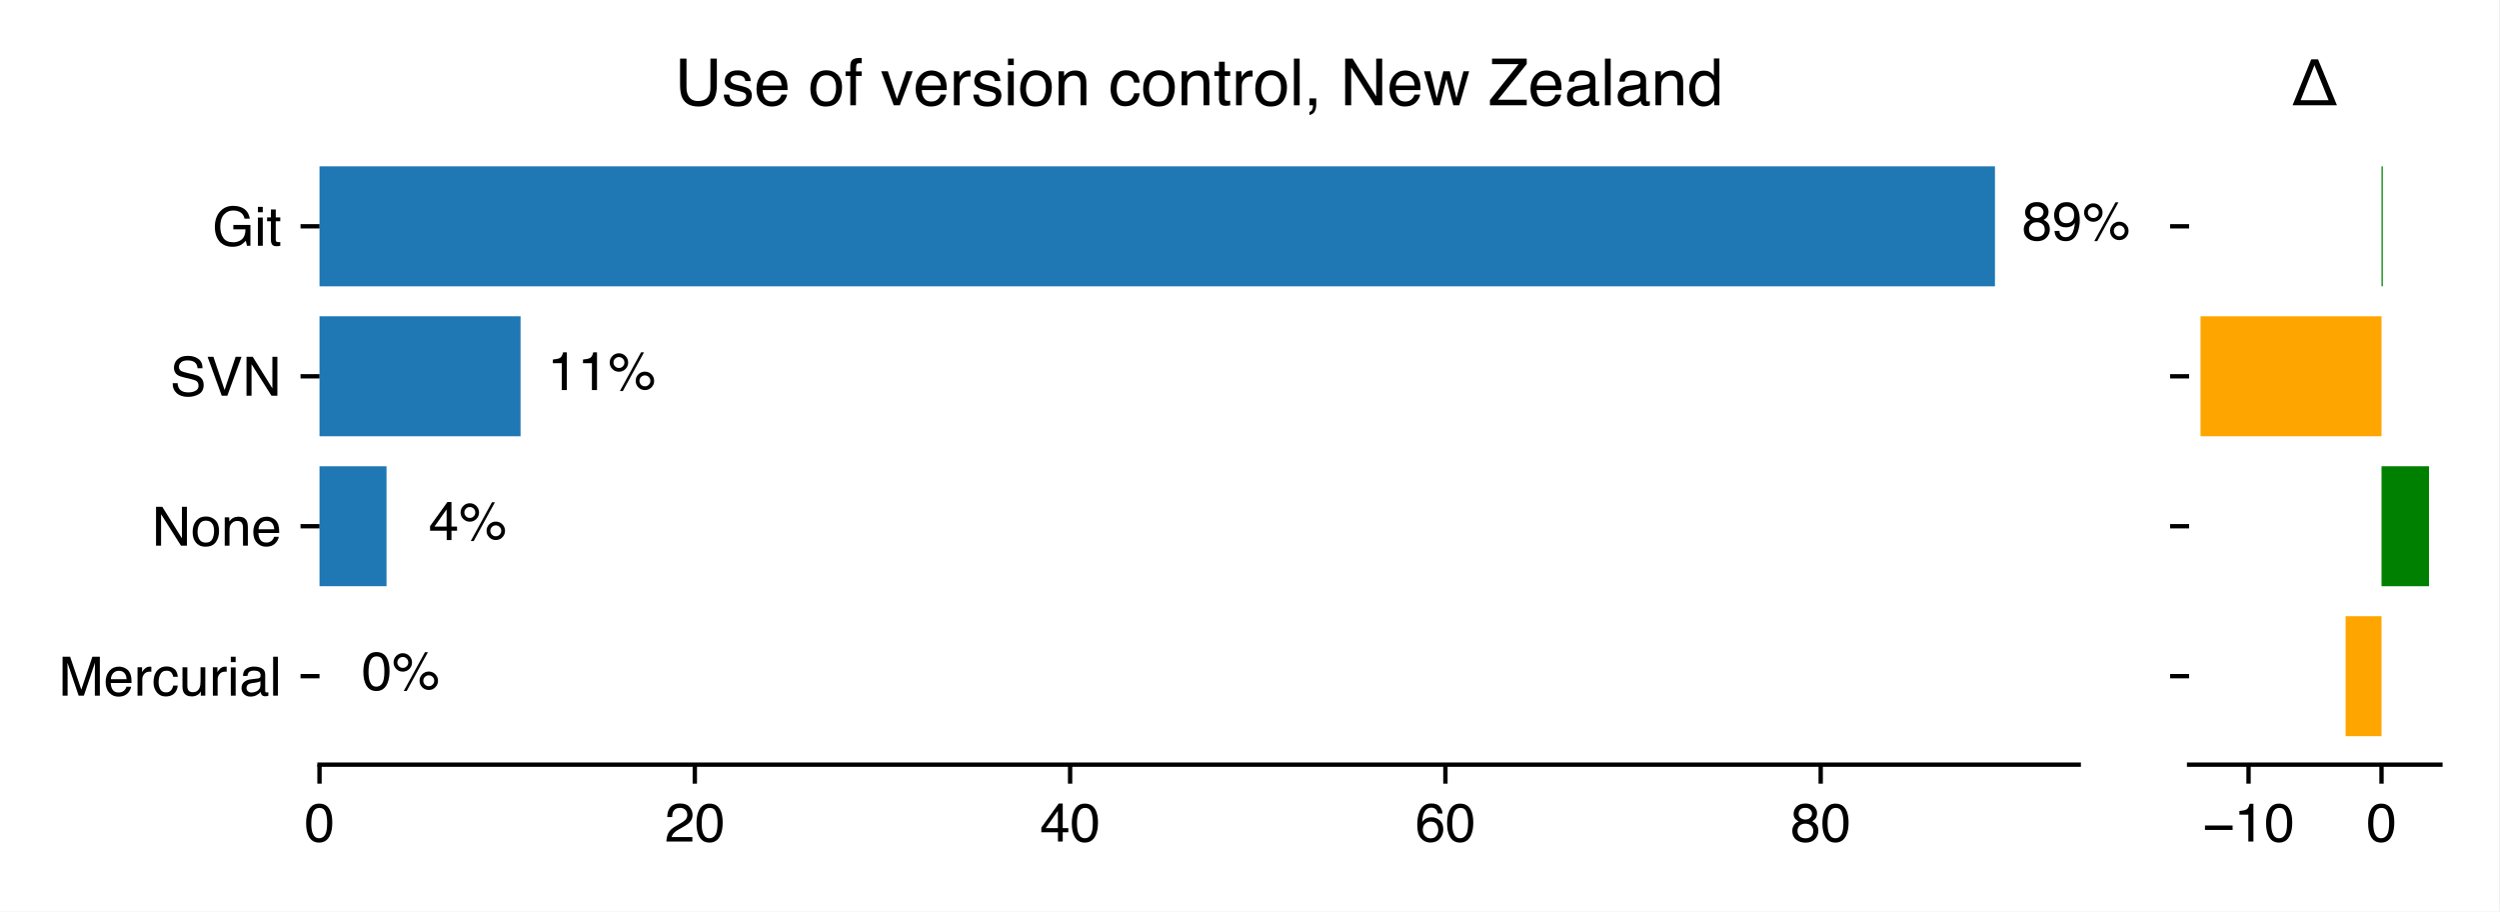
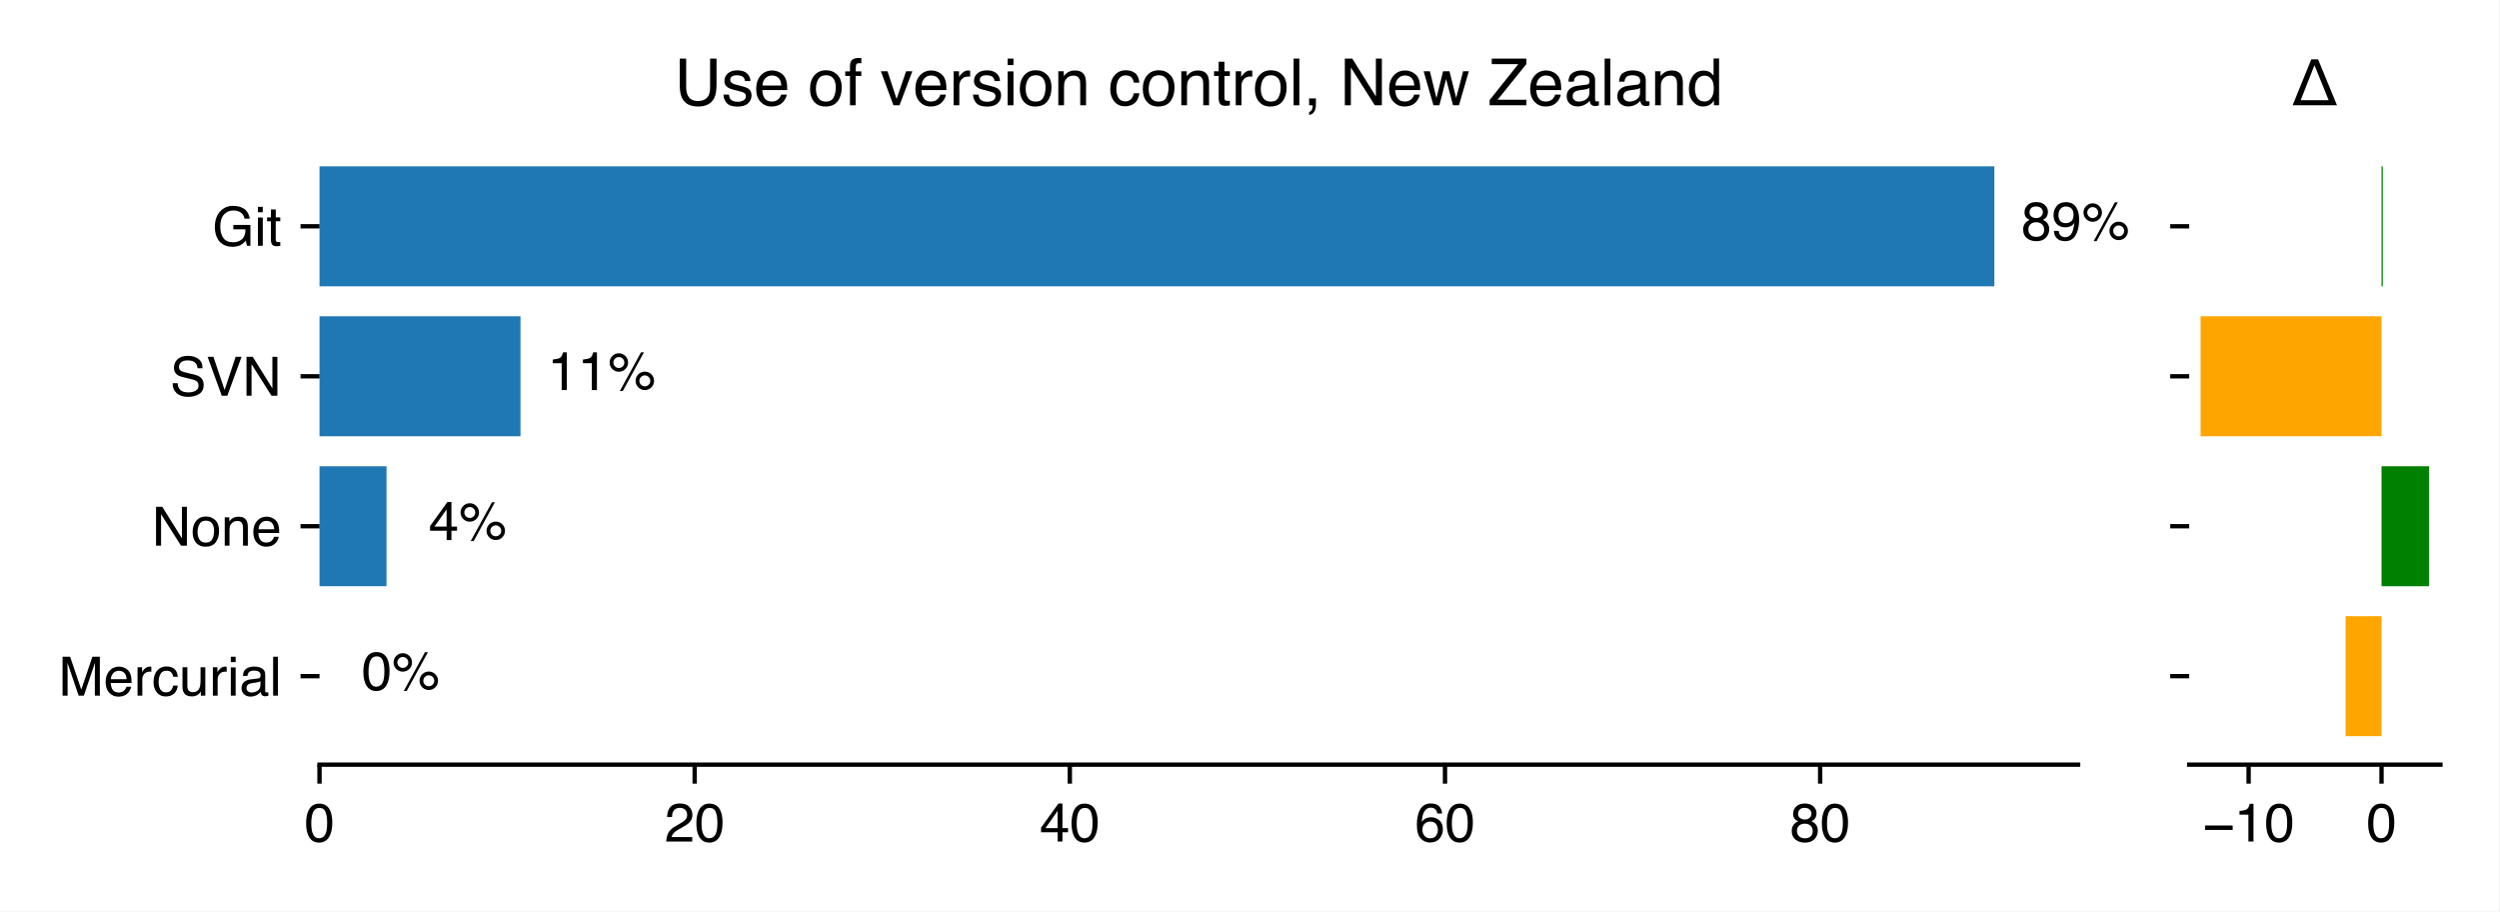
<svg xmlns="http://www.w3.org/2000/svg" xmlns:xlink="http://www.w3.org/1999/xlink" width="460.8pt" height="168pt" viewBox="0 0 460.8 168" version="1.1">
  <defs>
    <style type="text/css">*{stroke-linejoin: round; stroke-linecap: butt}</style>
  </defs>
  <g id="figure_1">
    <g id="patch_1">
      <path d="M 0 168  L 460.8 168  L 460.8 0  L 0 0  z " style="fill: #ffffff" />
    </g>
    <g id="axes_1">
      <g id="patch_2">
-         <path d="M 58.916 140.942  L 383.305 140.942  L 383.305 25.408  L 58.916 25.408  z " style="fill: #ffffff" />
+         <path d="M 58.916 140.942  L 383.187 140.942  L 383.187 25.408  L 58.916 25.408  z " style="fill: #ffffff" />
      </g>
      <g id="patch_3">
-         <path d="M 58.916 135.691  L 58.916 135.691  L 58.916 113.579  L 58.916 113.579  z " clip-path="url(#p30278dcaac)" style="fill: #1f77b4" />
+         <path d="M 58.916 135.691  L 58.916 135.691  L 58.916 113.579  L 58.916 113.579  z " clip-path="url(#p5a4a29ebf9)" style="fill: #1f77b4" />
      </g>
      <g id="patch_4">
-         <path d="M 58.916 108.051  L 71.273 108.051  L 71.273 85.939  L 58.916 85.939  z " clip-path="url(#p30278dcaac)" style="fill: #1f77b4" />
+         <path d="M 58.916 108.051  L 71.269 108.051  L 71.269 85.939  L 58.916 85.939  z " clip-path="url(#p5a4a29ebf9)" style="fill: #1f77b4" />
      </g>
      <g id="patch_5">
-         <path d="M 58.916 80.411  L 95.989 80.411  L 95.989 58.299  L 58.916 58.299  z " clip-path="url(#p30278dcaac)" style="fill: #1f77b4" />
+         <path d="M 58.916 80.411  L 95.975 80.411  L 95.975 58.299  L 58.916 58.299  z " clip-path="url(#p5a4a29ebf9)" style="fill: #1f77b4" />
      </g>
      <g id="patch_6">
-         <path d="M 58.916 52.771  L 367.857 52.771  L 367.857 30.66  L 58.916 30.66  z " clip-path="url(#p30278dcaac)" style="fill: #1f77b4" />
+         <path d="M 58.916 52.771  L 367.745 52.771  L 367.745 30.66  L 58.916 30.66  z " clip-path="url(#p5a4a29ebf9)" style="fill: #1f77b4" />
      </g>
      <g id="matplotlib.axis_1">
        <g id="xtick_1">
          <g id="line2d_1">
            <defs>
              <path id="m4c99cd72f3" d="M 0 0  L 0 3.5  " style="stroke: #000000; stroke-width: 0.8" />
            </defs>
            <g>
              <use xlink:href="#m4c99cd72f3" x="58.916" y="140.942" style="stroke: #000000; stroke-width: 0.8" />
            </g>
          </g>
          <g id="text_1">
            <g transform="translate(56.13516 155.1156)scale(0.1 -0.1)">
              <defs>
                <path id="Helvetica-30" d="M 1731 4475  Q 2600 4475 2988 3759  Q 3288 3206 3288 2244  Q 3288 1331 3016 734  Q 2622 -122 1728 -122  Q 922 -122 528 578  Q 200 1163 200 2147  Q 200 2909 397 3456  Q 766 4475 1731 4475  z M 1725 391  Q 2163 391 2422 778  Q 2681 1166 2681 2222  Q 2681 2984 2493 3476  Q 2306 3969 1766 3969  Q 1269 3969 1039 3501  Q 809 3034 809 2125  Q 809 1441 956 1025  Q 1181 391 1725 391  z " transform="scale(0.015625)" />
              </defs>
              <use xlink:href="#Helvetica-30" />
            </g>
          </g>
        </g>
        <g id="xtick_2">
          <g id="line2d_2">
            <g>
-               <use xlink:href="#m4c99cd72f3" x="128.119" y="140.942" style="stroke: #000000; stroke-width: 0.8" />
+               <use xlink:href="#m4c99cd72f3" x="128.093" y="140.942" style="stroke: #000000; stroke-width: 0.8" />
            </g>
          </g>
          <g id="text_2">
-             <g transform="translate(122.5576 155.1156)scale(0.1 -0.1)">
+             <g transform="translate(122.5325 155.1156)scale(0.1 -0.1)">
              <defs>
                <path id="Helvetica-32" d="M 200 0  Q 231 578 439 1006  Q 647 1434 1250 1784  L 1850 2131  Q 2253 2366 2416 2531  Q 2672 2791 2672 3125  Q 2672 3516 2437 3745  Q 2203 3975 1813 3975  Q 1234 3975 1013 3538  Q 894 3303 881 2888  L 309 2888  Q 319 3472 525 3841  Q 891 4491 1816 4491  Q 2584 4491 2939 4075  Q 3294 3659 3294 3150  Q 3294 2613 2916 2231  Q 2697 2009 2131 1694  L 1703 1456  Q 1397 1288 1222 1134  Q 909 863 828 531  L 3272 531  L 3272 0  L 200 0  z " transform="scale(0.015625)" />
              </defs>
              <use xlink:href="#Helvetica-32" />
              <use xlink:href="#Helvetica-30" x="55.615" />
            </g>
          </g>
        </g>
        <g id="xtick_3">
          <g id="line2d_3">
            <g>
-               <use xlink:href="#m4c99cd72f3" x="197.322" y="140.942" style="stroke: #000000; stroke-width: 0.8" />
+               <use xlink:href="#m4c99cd72f3" x="197.271" y="140.942" style="stroke: #000000; stroke-width: 0.8" />
            </g>
          </g>
          <g id="text_3">
-             <g transform="translate(191.7606 155.1156)scale(0.1 -0.1)">
+             <g transform="translate(191.7103 155.1156)scale(0.1 -0.1)">
              <defs>
                <path id="Helvetica-34" d="M 2116 1584  L 2116 3613  L 681 1584  L 2116 1584  z M 2125 0  L 2125 1094  L 163 1094  L 163 1644  L 2213 4488  L 2688 4488  L 2688 1584  L 3347 1584  L 3347 1094  L 2688 1094  L 2688 0  L 2125 0  z " transform="scale(0.015625)" />
              </defs>
              <use xlink:href="#Helvetica-34" />
              <use xlink:href="#Helvetica-30" x="55.615" />
            </g>
          </g>
        </g>
        <g id="xtick_4">
          <g id="line2d_4">
            <g>
-               <use xlink:href="#m4c99cd72f3" x="266.525" y="140.942" style="stroke: #000000; stroke-width: 0.8" />
+               <use xlink:href="#m4c99cd72f3" x="266.449" y="140.942" style="stroke: #000000; stroke-width: 0.8" />
            </g>
          </g>
          <g id="text_4">
-             <g transform="translate(260.9636 155.1156)scale(0.1 -0.1)">
+             <g transform="translate(260.8881 155.1156)scale(0.1 -0.1)">
              <defs>
                <path id="Helvetica-36" d="M 1872 4494  Q 2622 4494 2917 4105  Q 3213 3716 3213 3303  L 2656 3303  Q 2606 3569 2497 3719  Q 2294 4000 1881 4000  Q 1409 4000 1131 3564  Q 853 3128 822 2316  Q 1016 2600 1309 2741  Q 1578 2866 1909 2866  Q 2472 2866 2890 2506  Q 3309 2147 3309 1434  Q 3309 825 2912 354  Q 2516 -116 1781 -116  Q 1153 -116 697 361  Q 241 838 241 1966  Q 241 2800 444 3381  Q 834 4494 1872 4494  z M 1831 384  Q 2275 384 2495 682  Q 2716 981 2716 1388  Q 2716 1731 2519 2042  Q 2322 2353 1803 2353  Q 1441 2353 1167 2112  Q 894 1872 894 1388  Q 894 963 1142 673  Q 1391 384 1831 384  z " transform="scale(0.015625)" />
              </defs>
              <use xlink:href="#Helvetica-36" />
              <use xlink:href="#Helvetica-30" x="55.615" />
            </g>
          </g>
        </g>
        <g id="xtick_5">
          <g id="line2d_5">
            <g>
-               <use xlink:href="#m4c99cd72f3" x="335.727" y="140.942" style="stroke: #000000; stroke-width: 0.8" />
+               <use xlink:href="#m4c99cd72f3" x="335.627" y="140.942" style="stroke: #000000; stroke-width: 0.8" />
            </g>
          </g>
          <g id="text_5">
-             <g transform="translate(330.1665 155.1156)scale(0.1 -0.1)">
+             <g transform="translate(330.0659 155.1156)scale(0.1 -0.1)">
              <defs>
                <path id="Helvetica-38" d="M 1741 2600  Q 2113 2600 2322 2808  Q 2531 3016 2531 3303  Q 2531 3553 2331 3762  Q 2131 3972 1722 3972  Q 1316 3972 1134 3762  Q 953 3553 953 3272  Q 953 2956 1187 2778  Q 1422 2600 1741 2600  z M 1775 384  Q 2166 384 2423 595  Q 2681 806 2681 1225  Q 2681 1659 2415 1884  Q 2150 2109 1734 2109  Q 1331 2109 1076 1879  Q 822 1650 822 1244  Q 822 894 1055 639  Q 1288 384 1775 384  z M 975 2384  Q 741 2484 609 2619  Q 363 2869 363 3269  Q 363 3769 725 4128  Q 1088 4488 1753 4488  Q 2397 4488 2762 4148  Q 3128 3809 3128 3356  Q 3128 2938 2916 2678  Q 2797 2531 2547 2391  Q 2825 2263 2984 2097  Q 3281 1784 3281 1284  Q 3281 694 2884 283  Q 2488 -128 1763 -128  Q 1109 -128 657 226  Q 206 581 206 1256  Q 206 1653 400 1942  Q 594 2231 975 2384  z " transform="scale(0.015625)" />
              </defs>
              <use xlink:href="#Helvetica-38" />
              <use xlink:href="#Helvetica-30" x="55.615" />
            </g>
          </g>
        </g>
      </g>
      <g id="matplotlib.axis_2">
        <g id="ytick_1">
          <g id="line2d_6">
            <defs>
              <path id="m8e343aef83" d="M 0 0  L -3.5 0  " style="stroke: #000000; stroke-width: 0.8" />
            </defs>
            <g>
              <use xlink:href="#m8e343aef83" x="58.916" y="124.635" style="stroke: #000000; stroke-width: 0.8" />
            </g>
          </g>
          <g id="text_6">
            <g transform="translate(10.8 128.2215)scale(0.1 -0.1)">
              <defs>
                <path id="Helvetica-4d" d="M 472 4591  L 1363 4591  L 2681 709  L 3991 4591  L 4872 4591  L 4872 0  L 4281 0  L 4281 2709  Q 4281 2850 4287 3175  Q 4294 3500 4294 3872  L 2984 0  L 2369 0  L 1050 3872  L 1050 3731  Q 1050 3563 1058 3217  Q 1066 2872 1066 2709  L 1066 0  L 472 0  L 472 4591  z " transform="scale(0.015625)" />
                <path id="Helvetica-65" d="M 1806 3422  Q 2163 3422 2497 3255  Q 2831 3088 3006 2822  Q 3175 2569 3231 2231  Q 3281 2000 3281 1494  L 828 1494  Q 844 984 1069 676  Q 1294 369 1766 369  Q 2206 369 2469 659  Q 2619 828 2681 1050  L 3234 1050  Q 3213 866 3089 639  Q 2966 413 2813 269  Q 2556 19 2178 -69  Q 1975 -119 1719 -119  Q 1094 -119 659 336  Q 225 791 225 1609  Q 225 2416 662 2919  Q 1100 3422 1806 3422  z M 2703 1941  Q 2669 2306 2544 2525  Q 2313 2931 1772 2931  Q 1384 2931 1121 2651  Q 859 2372 844 1941  L 2703 1941  z M 1753 3428  L 1753 3428  z " transform="scale(0.015625)" />
                <path id="Helvetica-72" d="M 428 3347  L 963 3347  L 963 2769  Q 1028 2938 1284 3180  Q 1541 3422 1875 3422  Q 1891 3422 1928 3419  Q 1966 3416 2056 3406  L 2056 2813  Q 2006 2822 1964 2825  Q 1922 2828 1872 2828  Q 1447 2828 1219 2554  Q 991 2281 991 1925  L 991 0  L 428 0  L 428 3347  z " transform="scale(0.015625)" />
                <path id="Helvetica-63" d="M 1703 3444  Q 2269 3444 2623 3169  Q 2978 2894 3050 2222  L 2503 2222  Q 2453 2531 2275 2736  Q 2097 2941 1703 2941  Q 1166 2941 934 2416  Q 784 2075 784 1575  Q 784 1072 996 728  Q 1209 384 1666 384  Q 2016 384 2220 598  Q 2425 813 2503 1184  L 3050 1184  Q 2956 519 2581 211  Q 2206 -97 1622 -97  Q 966 -97 575 383  Q 184 863 184 1581  Q 184 2463 612 2953  Q 1041 3444 1703 3444  z M 1616 3428  L 1616 3428  z " transform="scale(0.015625)" />
                <path id="Helvetica-75" d="M 975 3347  L 975 1125  Q 975 869 1056 706  Q 1206 406 1616 406  Q 2203 406 2416 931  Q 2531 1213 2531 1703  L 2531 3347  L 3094 3347  L 3094 0  L 2563 0  L 2569 494  Q 2459 303 2297 172  Q 1975 -91 1516 -91  Q 800 -91 541 388  Q 400 644 400 1072  L 400 3347  L 975 3347  z M 1747 3428  L 1747 3428  z " transform="scale(0.015625)" />
                <path id="Helvetica-69" d="M 413 3331  L 984 3331  L 984 0  L 413 0  L 413 3331  z M 413 4591  L 984 4591  L 984 3953  L 413 3953  L 413 4591  z " transform="scale(0.015625)" />
                <path id="Helvetica-61" d="M 844 891  Q 844 647 1022 506  Q 1200 366 1444 366  Q 1741 366 2019 503  Q 2488 731 2488 1250  L 2488 1703  Q 2384 1638 2221 1594  Q 2059 1550 1903 1531  L 1563 1488  Q 1256 1447 1103 1359  Q 844 1213 844 891  z M 2206 2028  Q 2400 2053 2466 2191  Q 2503 2266 2503 2406  Q 2503 2694 2298 2823  Q 2094 2953 1713 2953  Q 1272 2953 1088 2716  Q 984 2584 953 2325  L 428 2325  Q 444 2944 830 3186  Q 1216 3428 1725 3428  Q 2316 3428 2684 3203  Q 3050 2978 3050 2503  L 3050 575  Q 3050 488 3086 434  Q 3122 381 3238 381  Q 3275 381 3322 386  Q 3369 391 3422 400  L 3422 -16  Q 3291 -53 3222 -62  Q 3153 -72 3034 -72  Q 2744 -72 2613 134  Q 2544 244 2516 444  Q 2344 219 2022 53  Q 1700 -113 1313 -113  Q 847 -113 551 170  Q 256 453 256 878  Q 256 1344 547 1600  Q 838 1856 1309 1916  L 2206 2028  z M 1741 3428  L 1741 3428  z " transform="scale(0.015625)" />
                <path id="Helvetica-6c" d="M 428 4591  L 991 4591  L 991 0  L 428 0  L 428 4591  z " transform="scale(0.015625)" />
              </defs>
              <use xlink:href="#Helvetica-4d" />
              <use xlink:href="#Helvetica-65" x="83.301" />
              <use xlink:href="#Helvetica-72" x="138.916" />
              <use xlink:href="#Helvetica-63" x="172.217" />
              <use xlink:href="#Helvetica-75" x="222.217" />
              <use xlink:href="#Helvetica-72" x="277.832" />
              <use xlink:href="#Helvetica-69" x="311.133" />
              <use xlink:href="#Helvetica-61" x="333.35" />
              <use xlink:href="#Helvetica-6c" x="388.965" />
            </g>
          </g>
        </g>
        <g id="ytick_2">
          <g id="line2d_7">
            <g>
              <use xlink:href="#m8e343aef83" x="58.916" y="96.995" style="stroke: #000000; stroke-width: 0.8" />
            </g>
          </g>
          <g id="text_7">
            <g transform="translate(28.01094 100.5817)scale(0.1 -0.1)">
              <defs>
                <path id="Helvetica-4e" d="M 488 4591  L 1222 4591  L 3541 872  L 3541 4591  L 4131 4591  L 4131 0  L 3434 0  L 1081 3716  L 1081 0  L 488 0  L 488 4591  z M 2269 4591  L 2269 4591  z " transform="scale(0.015625)" />
                <path id="Helvetica-6f" d="M 1741 363  Q 2300 363 2508 786  Q 2716 1209 2716 1728  Q 2716 2197 2566 2491  Q 2328 2953 1747 2953  Q 1231 2953 997 2559  Q 763 2166 763 1609  Q 763 1075 997 719  Q 1231 363 1741 363  z M 1763 3444  Q 2409 3444 2856 3012  Q 3303 2581 3303 1744  Q 3303 934 2909 406  Q 2516 -122 1688 -122  Q 997 -122 590 345  Q 184 813 184 1600  Q 184 2444 612 2944  Q 1041 3444 1763 3444  z M 1744 3428  L 1744 3428  z " transform="scale(0.015625)" />
                <path id="Helvetica-6e" d="M 413 3347  L 947 3347  L 947 2872  Q 1184 3166 1450 3294  Q 1716 3422 2041 3422  Q 2753 3422 3003 2925  Q 3141 2653 3141 2147  L 3141 0  L 2569 0  L 2569 2109  Q 2569 2416 2478 2603  Q 2328 2916 1934 2916  Q 1734 2916 1606 2875  Q 1375 2806 1200 2600  Q 1059 2434 1017 2257  Q 975 2081 975 1753  L 975 0  L 413 0  L 413 3347  z M 1734 3428  L 1734 3428  z " transform="scale(0.015625)" />
              </defs>
              <use xlink:href="#Helvetica-4e" />
              <use xlink:href="#Helvetica-6f" x="72.217" />
              <use xlink:href="#Helvetica-6e" x="127.832" />
              <use xlink:href="#Helvetica-65" x="183.447" />
            </g>
          </g>
        </g>
        <g id="ytick_3">
          <g id="line2d_8">
            <g>
              <use xlink:href="#m8e343aef83" x="58.916" y="69.355" style="stroke: #000000; stroke-width: 0.8" />
            </g>
          </g>
          <g id="text_8">
            <g transform="translate(31.35312 72.94201)scale(0.1 -0.1)">
              <defs>
                <path id="Helvetica-53" d="M 894 1481  Q 916 1091 1078 847  Q 1388 391 2169 391  Q 2519 391 2806 491  Q 3363 684 3363 1184  Q 3363 1559 3128 1719  Q 2891 1875 2384 1991  L 1763 2131  Q 1153 2269 900 2434  Q 463 2722 463 3294  Q 463 3913 891 4309  Q 1319 4706 2103 4706  Q 2825 4706 3329 4357  Q 3834 4009 3834 3244  L 3250 3244  Q 3203 3613 3050 3809  Q 2766 4169 2084 4169  Q 1534 4169 1293 3937  Q 1053 3706 1053 3400  Q 1053 3063 1334 2906  Q 1519 2806 2169 2656  L 2813 2509  Q 3278 2403 3531 2219  Q 3969 1897 3969 1284  Q 3969 522 3414 194  Q 2859 -134 2125 -134  Q 1269 -134 784 303  Q 300 738 309 1481  L 894 1481  z M 2150 4716  L 2150 4716  z " transform="scale(0.015625)" />
                <path id="Helvetica-56" d="M 850 4591  L 2169 681  L 3472 4591  L 4169 4591  L 2494 0  L 1834 0  L 163 4591  L 850 4591  z " transform="scale(0.015625)" />
              </defs>
              <use xlink:href="#Helvetica-53" />
              <use xlink:href="#Helvetica-56" x="66.699" />
              <use xlink:href="#Helvetica-4e" x="133.398" />
            </g>
          </g>
        </g>
        <g id="ytick_4">
          <g id="line2d_9">
            <g>
              <use xlink:href="#m8e343aef83" x="58.916" y="41.716" style="stroke: #000000; stroke-width: 0.8" />
            </g>
          </g>
          <g id="text_9">
            <g transform="translate(39.1375 45.30228)scale(0.1 -0.1)">
              <defs>
                <path id="Helvetica-47" d="M 2472 4709  Q 3119 4709 3591 4459  Q 4275 4100 4428 3200  L 3813 3200  Q 3700 3703 3347 3933  Q 2994 4163 2456 4163  Q 1819 4163 1383 3684  Q 947 3206 947 2259  Q 947 1441 1306 927  Q 1666 413 2478 413  Q 3100 413 3508 773  Q 3916 1134 3925 1941  L 2488 1941  L 2488 2456  L 4503 2456  L 4503 0  L 4103 0  L 3953 591  Q 3638 244 3394 109  Q 2984 -122 2353 -122  Q 1538 -122 950 406  Q 309 1069 309 2225  Q 309 3378 934 4059  Q 1528 4709 2472 4709  z M 2369 4716  L 2369 4716  z " transform="scale(0.015625)" />
                <path id="Helvetica-74" d="M 525 4281  L 1094 4281  L 1094 3347  L 1628 3347  L 1628 2888  L 1094 2888  L 1094 703  Q 1094 528 1213 469  Q 1278 434 1431 434  Q 1472 434 1519 436  Q 1566 438 1628 444  L 1628 0  Q 1531 -28 1426 -40  Q 1322 -53 1200 -53  Q 806 -53 665 148  Q 525 350 525 672  L 525 2888  L 72 2888  L 72 3347  L 525 3347  L 525 4281  z " transform="scale(0.015625)" />
              </defs>
              <use xlink:href="#Helvetica-47" />
              <use xlink:href="#Helvetica-69" x="77.783" />
              <use xlink:href="#Helvetica-74" x="100" />
            </g>
          </g>
        </g>
      </g>
      <g id="patch_7">
-         <path d="M 58.916 140.942  L 383.305 140.942  " style="fill: none; stroke: #000000; stroke-width: 0.8; stroke-linejoin: miter; stroke-linecap: square" />
+         <path d="M 58.916 140.942  L 383.187 140.942  " style="fill: none; stroke: #000000; stroke-width: 0.8; stroke-linejoin: miter; stroke-linecap: square" />
      </g>
      <g id="text_10">
        <g transform="translate(66.68906 127.1793)scale(0.1 -0.1)">
          <defs>
            <path id="Helvetica-25" d="M 4363 2175  Q 4813 2175 5131 1856  Q 5450 1538 5450 1088  Q 5450 638 5131 319  Q 4813 0 4363 0  Q 3909 0 3590 319  Q 3272 638 3272 1088  Q 3272 1538 3590 1856  Q 3909 2175 4363 2175  z M 3909 4456  L 4256 4456  L 1753 -119  L 1406 -119  L 3909 4456  z M 1294 2606  Q 1563 2606 1752 2795  Q 1941 2984 1941 3250  Q 1941 3516 1752 3705  Q 1563 3894 1294 3894  Q 1028 3894 839 3706  Q 650 3519 650 3250  Q 650 2984 839 2795  Q 1028 2606 1294 2606  z M 1294 4341  Q 1747 4341 2065 4020  Q 2384 3700 2384 3250  Q 2384 2800 2065 2481  Q 1747 2163 1294 2163  Q 844 2163 525 2481  Q 206 2800 206 3250  Q 206 3700 525 4020  Q 844 4341 1294 4341  z M 4363 444  Q 4628 444 4817 633  Q 5006 822 5006 1088  Q 5006 1353 4817 1542  Q 4628 1731 4363 1731  Q 4094 1731 3905 1542  Q 3716 1353 3716 1088  Q 3716 822 3905 633  Q 4094 444 4363 444  z " transform="scale(0.015625)" />
          </defs>
          <use xlink:href="#Helvetica-30" />
          <use xlink:href="#Helvetica-25" x="55.615" />
        </g>
      </g>
      <g id="text_11">
-         <g transform="translate(79.04673 99.53955)scale(0.1 -0.1)">
+         <g transform="translate(79.04224 99.53955)scale(0.1 -0.1)">
          <use xlink:href="#Helvetica-34" />
          <use xlink:href="#Helvetica-25" x="55.615" />
        </g>
      </g>
      <g id="text_12">
-         <g transform="translate(100.9816 71.89982)scale(0.1 -0.1)">
+         <g transform="translate(100.9681 71.89982)scale(0.1 -0.1)">
          <defs>
            <path id="Helvetica-31" d="M 613 3169  L 613 3600  Q 1222 3659 1462 3798  Q 1703 3938 1822 4456  L 2266 4456  L 2266 0  L 1666 0  L 1666 3169  L 613 3169  z " transform="scale(0.015625)" />
          </defs>
          <use xlink:href="#Helvetica-31" />
          <use xlink:href="#Helvetica-31" x="55.615" />
          <use xlink:href="#Helvetica-25" x="111.23" />
        </g>
      </g>
      <g id="text_13">
-         <g transform="translate(372.8504 44.2601)scale(0.1 -0.1)">
+         <g transform="translate(372.7381 44.2601)scale(0.1 -0.1)">
          <defs>
            <path id="Helvetica-39" d="M 850 1081  Q 875 616 1209 438  Q 1381 344 1597 344  Q 2000 344 2284 680  Q 2569 1016 2688 2044  Q 2500 1747 2223 1626  Q 1947 1506 1628 1506  Q 981 1506 604 1909  Q 228 2313 228 2947  Q 228 3556 600 4018  Q 972 4481 1697 4481  Q 2675 4481 3047 3600  Q 3253 3116 3253 2388  Q 3253 1566 3006 931  Q 2597 -125 1619 -125  Q 963 -125 622 219  Q 281 563 281 1081  L 850 1081  z M 1703 2000  Q 2038 2000 2314 2220  Q 2591 2441 2591 2991  Q 2591 3484 2342 3726  Q 2094 3969 1709 3969  Q 1297 3969 1055 3692  Q 813 3416 813 2953  Q 813 2516 1025 2258  Q 1238 2000 1703 2000  z " transform="scale(0.015625)" />
          </defs>
          <use xlink:href="#Helvetica-38" />
          <use xlink:href="#Helvetica-39" x="55.615" />
          <use xlink:href="#Helvetica-25" x="111.23" />
        </g>
      </g>
      <g id="text_14">
-         <g transform="translate(124.4041 19.40812)scale(0.12 -0.12)">
+         <g transform="translate(124.3452 19.40812)scale(0.12 -0.12)">
          <defs>
            <path id="Helvetica-55" d="M 1163 4591  L 1163 1753  Q 1163 1253 1350 922  Q 1628 422 2288 422  Q 3078 422 3363 963  Q 3516 1256 3516 1753  L 3516 4591  L 4147 4591  L 4147 2013  Q 4147 1166 3919 709  Q 3500 -122 2338 -122  Q 1175 -122 759 709  Q 531 1166 531 2013  L 531 4591  L 1163 4591  z M 2341 4591  L 2341 4591  z " transform="scale(0.015625)" />
            <path id="Helvetica-73" d="M 747 1050  Q 772 769 888 619  Q 1100 347 1625 347  Q 1938 347 2175 483  Q 2413 619 2413 903  Q 2413 1119 2222 1231  Q 2100 1300 1741 1391  L 1294 1503  Q 866 1609 663 1741  Q 300 1969 300 2372  Q 300 2847 642 3140  Q 984 3434 1563 3434  Q 2319 3434 2653 2991  Q 2863 2709 2856 2384  L 2325 2384  Q 2309 2575 2191 2731  Q 1997 2953 1519 2953  Q 1200 2953 1036 2831  Q 872 2709 872 2509  Q 872 2291 1088 2159  Q 1213 2081 1456 2022  L 1828 1931  Q 2434 1784 2641 1647  Q 2969 1431 2969 969  Q 2969 522 2630 197  Q 2291 -128 1597 -128  Q 850 -128 539 211  Q 228 550 206 1050  L 747 1050  z M 1578 3428  L 1578 3428  z " transform="scale(0.015625)" />
            <path id="Helvetica-20" transform="scale(0.015625)" />
            <path id="Helvetica-66" d="M 553 3856  Q 566 4206 675 4369  Q 872 4656 1434 4656  Q 1488 4656 1544 4653  Q 1600 4650 1672 4644  L 1672 4131  Q 1584 4138 1545 4139  Q 1506 4141 1472 4141  Q 1216 4141 1166 4008  Q 1116 3875 1116 3331  L 1672 3331  L 1672 2888  L 1109 2888  L 1109 0  L 553 0  L 553 2888  L 88 2888  L 88 3331  L 553 3331  L 553 3856  z " transform="scale(0.015625)" />
            <path id="Helvetica-76" d="M 688 3347  L 1581 622  L 2516 3347  L 3131 3347  L 1869 0  L 1269 0  L 34 3347  L 688 3347  z " transform="scale(0.015625)" />
            <path id="Helvetica-2c" d="M 531 -653  Q 747 -616 834 -350  Q 881 -209 881 -78  Q 881 -56 879 -39  Q 878 -22 872 0  L 531 0  L 531 681  L 1200 681  L 1200 50  Q 1200 -322 1050 -603  Q 900 -884 531 -950  L 531 -653  z " transform="scale(0.015625)" />
            <path id="Helvetica-77" d="M 672 3347  L 1316 709  L 1969 3347  L 2600 3347  L 3256 725  L 3941 3347  L 4503 3347  L 3531 0  L 2947 0  L 2266 2591  L 1606 0  L 1022 0  L 56 3347  L 672 3347  z " transform="scale(0.015625)" />
            <path id="Helvetica-5a" d="M 147 516  L 2963 4044  L 353 4044  L 353 4591  L 3763 4591  L 3763 4056  L 931 547  L 3763 547  L 3763 0  L 147 0  L 147 516  z M 2059 4591  L 2059 4591  z " transform="scale(0.015625)" />
            <path id="Helvetica-64" d="M 769 1634  Q 769 1097 997 734  Q 1225 372 1728 372  Q 2119 372 2370 708  Q 2622 1044 2622 1672  Q 2622 2306 2362 2611  Q 2103 2916 1722 2916  Q 1297 2916 1033 2591  Q 769 2266 769 1634  z M 1616 3406  Q 2000 3406 2259 3244  Q 2409 3150 2600 2916  L 2600 4606  L 3141 4606  L 3141 0  L 2634 0  L 2634 466  Q 2438 156 2169 18  Q 1900 -119 1553 -119  Q 994 -119 584 351  Q 175 822 175 1603  Q 175 2334 548 2870  Q 922 3406 1616 3406  z " transform="scale(0.015625)" />
          </defs>
          <use xlink:href="#Helvetica-55" />
          <use xlink:href="#Helvetica-73" x="72.217" />
          <use xlink:href="#Helvetica-65" x="122.217" />
          <use xlink:href="#Helvetica-20" x="177.832" />
          <use xlink:href="#Helvetica-6f" x="205.615" />
          <use xlink:href="#Helvetica-66" x="261.23" />
          <use xlink:href="#Helvetica-20" x="289.014" />
          <use xlink:href="#Helvetica-76" x="316.797" />
          <use xlink:href="#Helvetica-65" x="366.797" />
          <use xlink:href="#Helvetica-72" x="422.412" />
          <use xlink:href="#Helvetica-73" x="455.713" />
          <use xlink:href="#Helvetica-69" x="505.713" />
          <use xlink:href="#Helvetica-6f" x="527.93" />
          <use xlink:href="#Helvetica-6e" x="583.545" />
          <use xlink:href="#Helvetica-20" x="639.16" />
          <use xlink:href="#Helvetica-63" x="666.943" />
          <use xlink:href="#Helvetica-6f" x="716.943" />
          <use xlink:href="#Helvetica-6e" x="772.559" />
          <use xlink:href="#Helvetica-74" x="828.174" />
          <use xlink:href="#Helvetica-72" x="855.957" />
          <use xlink:href="#Helvetica-6f" x="889.258" />
          <use xlink:href="#Helvetica-6c" x="944.873" />
          <use xlink:href="#Helvetica-2c" x="967.09" />
          <use xlink:href="#Helvetica-20" x="994.873" />
          <use xlink:href="#Helvetica-4e" x="1022.656" />
          <use xlink:href="#Helvetica-65" x="1094.873" />
          <use xlink:href="#Helvetica-77" x="1150.488" />
          <use xlink:href="#Helvetica-20" x="1222.705" />
          <use xlink:href="#Helvetica-5a" x="1250.488" />
          <use xlink:href="#Helvetica-65" x="1311.572" />
          <use xlink:href="#Helvetica-61" x="1367.188" />
          <use xlink:href="#Helvetica-6c" x="1422.803" />
          <use xlink:href="#Helvetica-61" x="1445.02" />
          <use xlink:href="#Helvetica-6e" x="1500.635" />
          <use xlink:href="#Helvetica-64" x="1556.25" />
        </g>
      </g>
    </g>
    <g id="axes_2">
      <g id="patch_8">
-         <path d="M 403.659 140.942  L 450 140.942  L 450 25.408  L 403.659 25.408  z " style="fill: #ffffff" />
+         <path d="M 403.676 140.942  L 450 140.942  L 450 25.408  L 403.676 25.408  z " style="fill: #ffffff" />
      </g>
      <g id="patch_9">
-         <path d="M 439.137 135.691  L 432.51 135.691  L 432.51 113.579  L 439.137 113.579  z " clip-path="url(#p35aa2b25c5)" style="fill: #ffa500" />
+         <path d="M 439.14 135.691  L 432.516 135.691  L 432.516 113.579  L 439.14 113.579  z " clip-path="url(#p27a75c12ec)" style="fill: #ffa500" />
      </g>
      <g id="patch_10">
-         <path d="M 439.137 108.051  L 447.894 108.051  L 447.894 85.939  L 439.137 85.939  z " clip-path="url(#p35aa2b25c5)" style="fill: #008000" />
+         <path d="M 439.14 108.051  L 447.894 108.051  L 447.894 85.939  L 439.14 85.939  z " clip-path="url(#p27a75c12ec)" style="fill: #008000" />
      </g>
      <g id="patch_11">
-         <path d="M 439.137 80.411  L 405.765 80.411  L 405.765 58.299  L 439.137 58.299  z " clip-path="url(#p35aa2b25c5)" style="fill: #ffa500" />
+         <path d="M 439.14 80.411  L 405.781 80.411  L 405.781 58.299  L 439.14 58.299  z " clip-path="url(#p27a75c12ec)" style="fill: #ffa500" />
      </g>
      <g id="patch_12">
-         <path d="M 439.137 52.771  L 439.373 52.771  L 439.373 30.66  L 439.137 30.66  z " clip-path="url(#p35aa2b25c5)" style="fill: #008000" />
+         <path d="M 439.14 52.771  L 439.377 52.771  L 439.377 30.66  L 439.14 30.66  z " clip-path="url(#p27a75c12ec)" style="fill: #008000" />
      </g>
      <g id="matplotlib.axis_3">
        <g id="xtick_6">
          <g id="line2d_10">
            <g>
-               <use xlink:href="#m4c99cd72f3" x="414.617" y="140.942" style="stroke: #000000; stroke-width: 0.8" />
+               <use xlink:href="#m4c99cd72f3" x="414.63" y="140.942" style="stroke: #000000; stroke-width: 0.8" />
            </g>
          </g>
          <g id="text_15">
-             <g transform="translate(406.1356 155.1156)scale(0.1 -0.1)">
+             <g transform="translate(406.1485 155.1156)scale(0.1 -0.1)">
              <defs>
                <path id="Helvetica-2212" d="M 3547 1894  L 3547 1369  L 288 1369  L 288 1894  L 3547 1894  z " transform="scale(0.015625)" />
              </defs>
              <use xlink:href="#Helvetica-2212" />
              <use xlink:href="#Helvetica-31" x="58.398" />
              <use xlink:href="#Helvetica-30" x="114.014" />
            </g>
          </g>
        </g>
        <g id="xtick_7">
          <g id="line2d_11">
            <g>
-               <use xlink:href="#m4c99cd72f3" x="439.137" y="140.942" style="stroke: #000000; stroke-width: 0.8" />
+               <use xlink:href="#m4c99cd72f3" x="439.14" y="140.942" style="stroke: #000000; stroke-width: 0.8" />
            </g>
          </g>
          <g id="text_16">
-             <g transform="translate(436.3561 155.1156)scale(0.1 -0.1)">
+             <g transform="translate(436.36 155.1156)scale(0.1 -0.1)">
              <use xlink:href="#Helvetica-30" />
            </g>
          </g>
        </g>
      </g>
      <g id="matplotlib.axis_4">
        <g id="ytick_5">
          <g id="line2d_12">
            <g>
-               <use xlink:href="#m8e343aef83" x="403.659" y="124.635" style="stroke: #000000; stroke-width: 0.8" />
+               <use xlink:href="#m8e343aef83" x="403.676" y="124.635" style="stroke: #000000; stroke-width: 0.8" />
            </g>
          </g>
        </g>
        <g id="ytick_6">
          <g id="line2d_13">
            <g>
-               <use xlink:href="#m8e343aef83" x="403.659" y="96.995" style="stroke: #000000; stroke-width: 0.8" />
+               <use xlink:href="#m8e343aef83" x="403.676" y="96.995" style="stroke: #000000; stroke-width: 0.8" />
            </g>
          </g>
        </g>
        <g id="ytick_7">
          <g id="line2d_14">
            <g>
-               <use xlink:href="#m8e343aef83" x="403.659" y="69.355" style="stroke: #000000; stroke-width: 0.8" />
+               <use xlink:href="#m8e343aef83" x="403.676" y="69.355" style="stroke: #000000; stroke-width: 0.8" />
            </g>
          </g>
        </g>
        <g id="ytick_8">
          <g id="line2d_15">
            <g>
-               <use xlink:href="#m8e343aef83" x="403.659" y="41.716" style="stroke: #000000; stroke-width: 0.8" />
+               <use xlink:href="#m8e343aef83" x="403.676" y="41.716" style="stroke: #000000; stroke-width: 0.8" />
            </g>
          </g>
        </g>
      </g>
      <g id="patch_13">
-         <path d="M 403.659 140.942  L 450 140.942  " style="fill: none; stroke: #000000; stroke-width: 0.8; stroke-linejoin: miter; stroke-linecap: square" />
+         <path d="M 403.676 140.942  L 450 140.942  " style="fill: none; stroke: #000000; stroke-width: 0.8; stroke-linejoin: miter; stroke-linecap: square" />
      </g>
      <g id="text_17">
-         <g transform="translate(422.4962 19.40812)scale(0.12 -0.12)">
+         <g transform="translate(422.5047 19.40812)scale(0.12 -0.12)">
          <defs>
            <path id="Helvetica-394" d="M 922 500  L 3672 500  L 2278 3941  L 922 500  z M 1966 4519  L 2631 4519  L 4494 0  L 128 0  L 1966 4519  z " transform="scale(0.015625)" />
          </defs>
          <use xlink:href="#Helvetica-394" />
        </g>
      </g>
    </g>
  </g>
  <defs>
-     <clipPath id="p30278dcaac">
-       <rect x="58.916" y="25.408" width="324.389" height="115.534" />
+     <clipPath id="p5a4a29ebf9">
+       <rect x="58.916" y="25.408" width="324.271" height="115.534" />
    </clipPath>
-     <clipPath id="p35aa2b25c5">
-       <rect x="403.659" y="25.408" width="46.341" height="115.534" />
+     <clipPath id="p27a75c12ec">
+       <rect x="403.676" y="25.408" width="46.324" height="115.534" />
    </clipPath>
  </defs>
</svg>
